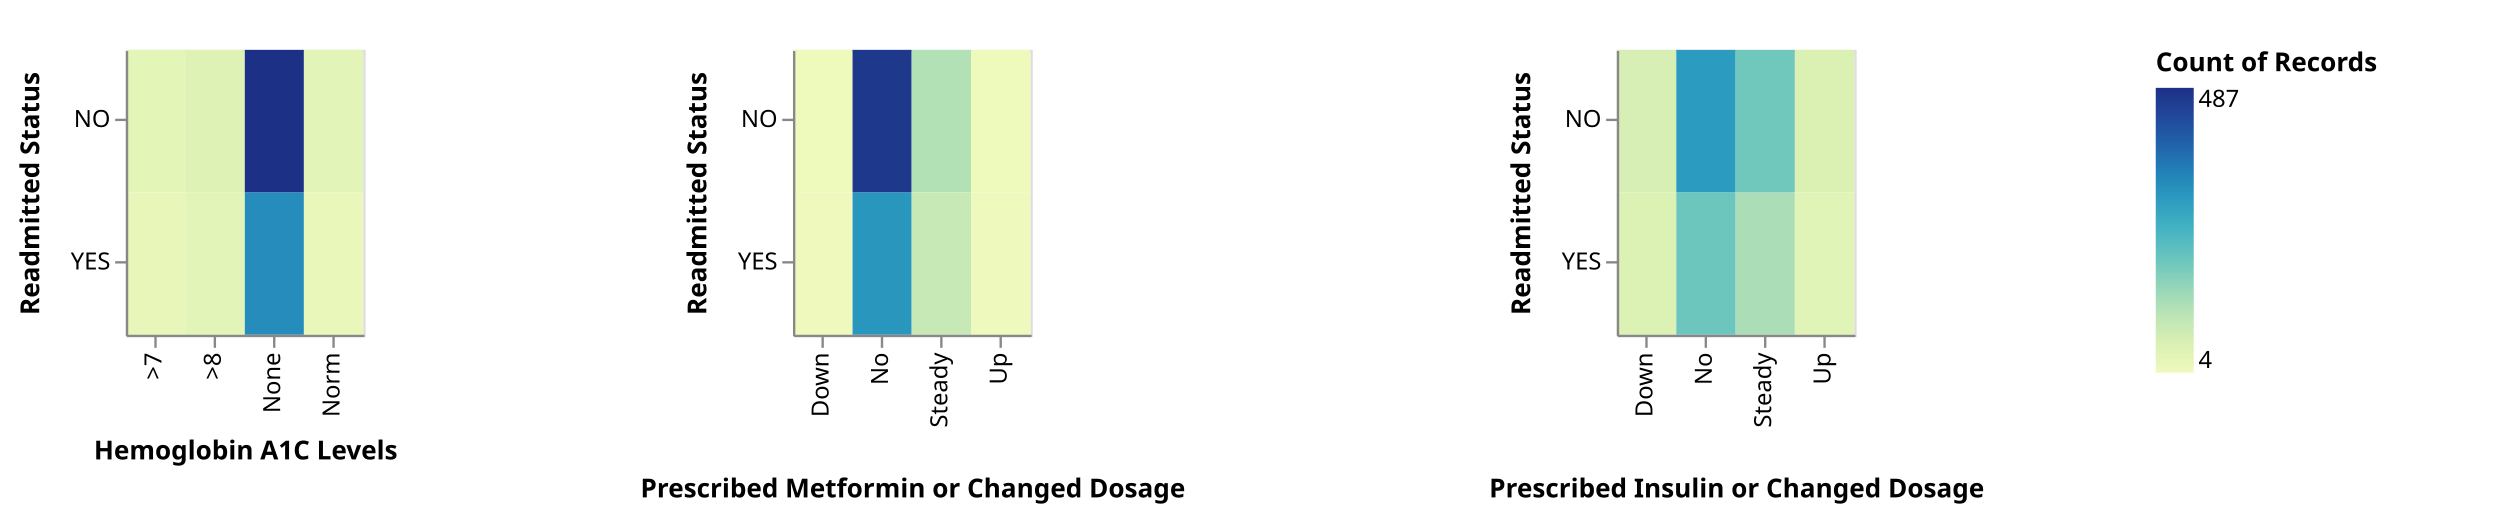
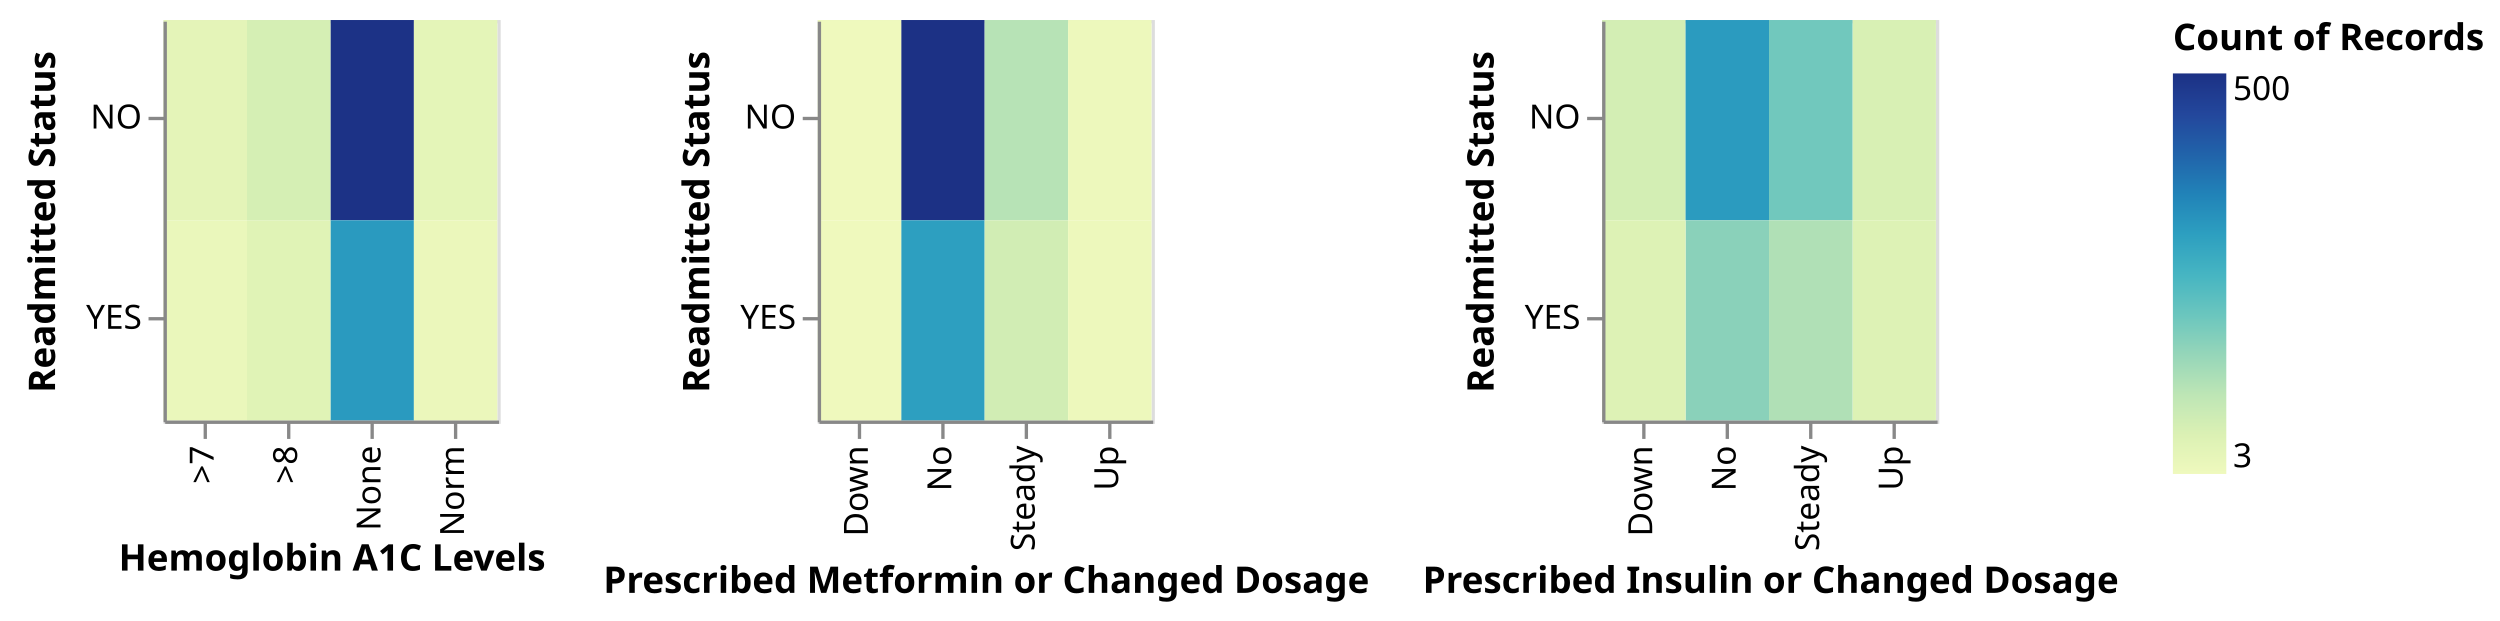
- <svg xmlns="http://www.w3.org/2000/svg" class="marks" width="1053" height="217" viewBox="0 0 1053 217" version="1.1">
+ <svg xmlns="http://www.w3.org/2000/svg" class="marks" width="749" height="186" viewBox="0 0 749 186" version="1.1">
  <defs>
    <linearGradient id="gradient_0" x1="0" x2="0" y1="1" y2="0">
      <stop offset="0" stop-color="rgb(239, 249, 189)" />
      <stop offset="0.095" stop-color="rgb(220, 241, 180)" />
-       <stop offset="0.199" stop-color="rgb(189, 229, 181)" />
-       <stop offset="0.302" stop-color="rgb(147, 213, 185)" />
-       <stop offset="0.406" stop-color="rgb(103, 196, 190)" />
-       <stop offset="0.509" stop-color="rgb(67, 178, 194)" />
-       <stop offset="0.613" stop-color="rgb(43, 154, 191)" />
-       <stop offset="0.716" stop-color="rgb(33, 125, 182)" />
-       <stop offset="0.82" stop-color="rgb(33, 93, 167)" />
-       <stop offset="0.923" stop-color="rgb(33, 66, 151)" />
+       <stop offset="0.195" stop-color="rgb(190, 230, 181)" />
+       <stop offset="0.296" stop-color="rgb(150, 214, 185)" />
+       <stop offset="0.396" stop-color="rgb(107, 198, 190)" />
+       <stop offset="0.497" stop-color="rgb(70, 181, 194)" />
+       <stop offset="0.598" stop-color="rgb(45, 159, 192)" />
+       <stop offset="0.698" stop-color="rgb(33, 131, 184)" />
+       <stop offset="0.799" stop-color="rgb(33, 99, 170)" />
+       <stop offset="0.899" stop-color="rgb(35, 71, 156)" />
      <stop offset="1" stop-color="rgb(28, 49, 133)" />
    </linearGradient>
  </defs>
-   <g transform="translate(53,21)">
+   <g transform="translate(49,6)">
    <g class="mark-group role-frame root">
      <g transform="translate(0,0)">
        <path class="background" d="M0,0h0v120h0Z" style="fill: none;" />
        <g>
          <g class="mark-group role-scope concat_0_group">
            <g transform="translate(0,0)">
              <path class="background" d="M0.5,0.5h100v120h-100Z" style="fill: none; stroke: #ddd;" />
              <g>
                <g class="mark-rect role-mark concat_0_marks">
-                   <path d="M50,60h25v60h-25Z" style="fill: rgb(37, 140, 187);" />
-                   <path d="M75,60h25v60h-25Z" style="fill: rgb(233, 247, 186);" />
-                   <path d="M25,60h25v60h-25Z" style="fill: rgb(226, 244, 183);" />
-                   <path d="M50,0h25v60h-25Z" style="fill: rgb(28, 49, 133);" />
-                   <path d="M75,0h25v60h-25Z" style="fill: rgb(226, 244, 183);" />
-                   <path d="M25,0h25v60h-25Z" style="fill: rgb(222, 242, 181);" />
-                   <path d="M0,60h25v60h-25Z" style="fill: rgb(232, 246, 186);" />
-                   <path d="M0,0h25v60h-25Z" style="fill: rgb(228, 245, 184);" />
+                   <path d="M50,0h25v60h-25Z" style="fill: rgb(28, 50, 134);" />
+                   <path d="M50,60h25v60h-25Z" style="fill: rgb(42, 154, 191);" />
+                   <path d="M0,60h25v60h-25Z" style="fill: rgb(234, 247, 187);" />
+                   <path d="M0,0h25v60h-25Z" style="fill: rgb(228, 244, 184);" />
+                   <path d="M75,0h25v60h-25Z" style="fill: rgb(228, 245, 184);" />
+                   <path d="M25,60h25v60h-25Z" style="fill: rgb(224, 243, 182);" />
+                   <path d="M25,0h25v60h-25Z" style="fill: rgb(213, 239, 180);" />
+                   <path d="M75,60h25v60h-25Z" style="fill: rgb(235, 247, 187);" />
                </g>
                <g class="mark-group role-axis">
                  <g transform="translate(0.5,120.5)">
                    <path class="background" d="M0,0h0v0h0Z" style="pointer-events: none; fill: none;" />
                    <g>
                      <g class="mark-rule role-axis-tick" style="pointer-events: none;">
                        <line transform="translate(12,0)" x2="0" y2="5" style="fill: none; stroke: #888; stroke-width: 1; opacity: 1;" />
                        <line transform="translate(37,0)" x2="0" y2="5" style="fill: none; stroke: #888; stroke-width: 1; opacity: 1;" />
                        <line transform="translate(62,0)" x2="0" y2="5" style="fill: none; stroke: #888; stroke-width: 1; opacity: 1;" />
                        <line transform="translate(87,0)" x2="0" y2="5" style="fill: none; stroke: #888; stroke-width: 1; opacity: 1;" />
                      </g>
                      <g class="mark-text role-axis-label" style="pointer-events: none;">
                        <text text-anchor="end" transform="translate(11.5,7) rotate(270) translate(0,3)" style="font-family: sans-serif; font-size: 10px; fill: #000; opacity: 1;">&gt;7</text>
                        <text text-anchor="end" transform="translate(36.5,7) rotate(270) translate(0,3)" style="font-family: sans-serif; font-size: 10px; fill: #000; opacity: 1;">&gt;8</text>
                        <text text-anchor="end" transform="translate(61.5,7) rotate(270) translate(0,3)" style="font-family: sans-serif; font-size: 10px; fill: #000; opacity: 1;">None</text>
                        <text text-anchor="end" transform="translate(86.5,7) rotate(270) translate(0,3)" style="font-family: sans-serif; font-size: 10px; fill: #000; opacity: 1;">Norm</text>
                      </g>
                      <g class="mark-rule role-axis-domain" style="pointer-events: none;">
                        <line transform="translate(0,0)" x2="100" y2="0" style="fill: none; stroke: #888; stroke-width: 1; opacity: 1;" />
                      </g>
                      <g class="mark-text role-axis-title" style="pointer-events: none;">
-                         <text text-anchor="middle" transform="translate(50,52)" style="font-family: sans-serif; font-size: 11px; font-weight: bold; fill: #000; opacity: 1;">Hemoglobin A1C Levels</text>
+                         <text text-anchor="middle" transform="translate(50,44.44336)" style="font-family: sans-serif; font-size: 11px; font-weight: bold; fill: #000; opacity: 1;">Hemoglobin A1C Levels</text>
                      </g>
                    </g>
                  </g>
                </g>
                <g class="mark-group role-axis">
                  <g transform="translate(0.5,0.5)">
                    <path class="background" d="M0,0h0v0h0Z" style="pointer-events: none; fill: none;" />
                    <g>
                      <g class="mark-rule role-axis-tick" style="pointer-events: none;">
                        <line transform="translate(0,29)" x2="-5" y2="0" style="fill: none; stroke: #888; stroke-width: 1; opacity: 1;" />
                        <line transform="translate(0,89)" x2="-5" y2="0" style="fill: none; stroke: #888; stroke-width: 1; opacity: 1;" />
                      </g>
                      <g class="mark-text role-axis-label" style="pointer-events: none;">
                        <text text-anchor="end" transform="translate(-7,32)" style="font-family: sans-serif; font-size: 10px; fill: #000; opacity: 1;">NO</text>
                        <text text-anchor="end" transform="translate(-7,92)" style="font-family: sans-serif; font-size: 10px; fill: #000; opacity: 1;">YES</text>
                      </g>
                      <g class="mark-rule role-axis-domain" style="pointer-events: none;">
                        <line transform="translate(0,0)" x2="0" y2="120" style="fill: none; stroke: #888; stroke-width: 1; opacity: 1;" />
                      </g>
                      <g class="mark-text role-axis-title" style="pointer-events: none;">
-                         <text text-anchor="middle" transform="translate(-35,60) rotate(-90) translate(0,-2)" style="font-family: sans-serif; font-size: 11px; font-weight: bold; fill: #000; opacity: 1;">Readmitted Status</text>
+                         <text text-anchor="middle" transform="translate(-31.00977,60) rotate(-90) translate(0,-2)" style="font-family: sans-serif; font-size: 11px; font-weight: bold; fill: #000; opacity: 1;">Readmitted Status</text>
                      </g>
                    </g>
                  </g>
                </g>
              </g>
            </g>
          </g>
          <g class="mark-group role-scope concat_1_group">
-             <g transform="translate(281,0)">
+             <g transform="translate(196,0)">
              <path class="background" d="M0.5,0.5h100v120h-100Z" style="fill: none; stroke: #ddd;" />
              <g>
                <g class="mark-rect role-mark concat_1_marks">
-                   <path d="M25,60h25v60h-25Z" style="fill: rgb(41, 150, 190);" />
-                   <path d="M25,0h25v60h-25Z" style="fill: rgb(30, 56, 140);" />
-                   <path d="M50,0h25v60h-25Z" style="fill: rgb(179, 225, 182);" />
-                   <path d="M50,60h25v60h-25Z" style="fill: rgb(199, 233, 181);" />
-                   <path d="M75,0h25v60h-25Z" style="fill: rgb(238, 249, 188);" />
-                   <path d="M0,0h25v60h-25Z" style="fill: rgb(238, 249, 188);" />
-                   <path d="M75,60h25v60h-25Z" style="fill: rgb(238, 249, 189);" />
+                   <path d="M25,0h25v60h-25Z" style="fill: rgb(28, 49, 133);" />
+                   <path d="M25,60h25v60h-25Z" style="fill: rgb(45, 159, 192);" />
+                   <path d="M50,0h25v60h-25Z" style="fill: rgb(183, 227, 182);" />
+                   <path d="M0,0h25v60h-25Z" style="fill: rgb(239, 249, 189);" />
+                   <path d="M50,60h25v60h-25Z" style="fill: rgb(209, 237, 180);" />
                  <path d="M0,60h25v60h-25Z" style="fill: rgb(239, 249, 189);" />
+                   <path d="M75,0h25v60h-25Z" style="fill: rgb(237, 248, 188);" />
+                   <path d="M75,60h25v60h-25Z" style="fill: rgb(237, 248, 188);" />
                </g>
                <g class="mark-group role-axis">
                  <g transform="translate(0.5,120.5)">
                    <path class="background" d="M0,0h0v0h0Z" style="pointer-events: none; fill: none;" />
                    <g>
                      <g class="mark-rule role-axis-tick" style="pointer-events: none;">
                        <line transform="translate(12,0)" x2="0" y2="5" style="fill: none; stroke: #888; stroke-width: 1; opacity: 1;" />
                        <line transform="translate(37,0)" x2="0" y2="5" style="fill: none; stroke: #888; stroke-width: 1; opacity: 1;" />
                        <line transform="translate(62,0)" x2="0" y2="5" style="fill: none; stroke: #888; stroke-width: 1; opacity: 1;" />
                        <line transform="translate(87,0)" x2="0" y2="5" style="fill: none; stroke: #888; stroke-width: 1; opacity: 1;" />
                      </g>
                      <g class="mark-text role-axis-label" style="pointer-events: none;">
                        <text text-anchor="end" transform="translate(11.5,7) rotate(270) translate(0,3)" style="font-family: sans-serif; font-size: 10px; fill: #000; opacity: 1;">Down</text>
                        <text text-anchor="end" transform="translate(36.5,7) rotate(270) translate(0,3)" style="font-family: sans-serif; font-size: 10px; fill: #000; opacity: 1;">No</text>
                        <text text-anchor="end" transform="translate(61.5,7) rotate(270) translate(0,3)" style="font-family: sans-serif; font-size: 10px; fill: #000; opacity: 1;">Steady</text>
                        <text text-anchor="end" transform="translate(86.5,7) rotate(270) translate(0,3)" style="font-family: sans-serif; font-size: 10px; fill: #000; opacity: 1;">Up</text>
                      </g>
                      <g class="mark-rule role-axis-domain" style="pointer-events: none;">
                        <line transform="translate(0,0)" x2="100" y2="0" style="fill: none; stroke: #888; stroke-width: 1; opacity: 1;" />
                      </g>
                      <g class="mark-text role-axis-title" style="pointer-events: none;">
-                         <text text-anchor="middle" transform="translate(50,68)" style="font-family: sans-serif; font-size: 11px; font-weight: bold; fill: #000; opacity: 1;">Prescribed Metformin or Changed Dosage</text>
+                         <text text-anchor="middle" transform="translate(50,51.13281)" style="font-family: sans-serif; font-size: 11px; font-weight: bold; fill: #000; opacity: 1;">Prescribed Metformin or Changed Dosage</text>
                      </g>
                    </g>
                  </g>
                </g>
                <g class="mark-group role-axis">
                  <g transform="translate(0.5,0.5)">
                    <path class="background" d="M0,0h0v0h0Z" style="pointer-events: none; fill: none;" />
                    <g>
                      <g class="mark-rule role-axis-tick" style="pointer-events: none;">
                        <line transform="translate(0,29)" x2="-5" y2="0" style="fill: none; stroke: #888; stroke-width: 1; opacity: 1;" />
                        <line transform="translate(0,89)" x2="-5" y2="0" style="fill: none; stroke: #888; stroke-width: 1; opacity: 1;" />
                      </g>
                      <g class="mark-text role-axis-label" style="pointer-events: none;">
                        <text text-anchor="end" transform="translate(-7,32)" style="font-family: sans-serif; font-size: 10px; fill: #000; opacity: 1;">NO</text>
                        <text text-anchor="end" transform="translate(-7,92)" style="font-family: sans-serif; font-size: 10px; fill: #000; opacity: 1;">YES</text>
                      </g>
                      <g class="mark-rule role-axis-domain" style="pointer-events: none;">
                        <line transform="translate(0,0)" x2="0" y2="120" style="fill: none; stroke: #888; stroke-width: 1; opacity: 1;" />
                      </g>
                      <g class="mark-text role-axis-title" style="pointer-events: none;">
-                         <text text-anchor="middle" transform="translate(-35,60) rotate(-90) translate(0,-2)" style="font-family: sans-serif; font-size: 11px; font-weight: bold; fill: #000; opacity: 1;">Readmitted Status</text>
+                         <text text-anchor="middle" transform="translate(-31.00977,60) rotate(-90) translate(0,-2)" style="font-family: sans-serif; font-size: 11px; font-weight: bold; fill: #000; opacity: 1;">Readmitted Status</text>
                      </g>
                    </g>
                  </g>
                </g>
              </g>
            </g>
          </g>
          <g class="mark-group role-scope concat_2_group">
-             <g transform="translate(628,0)">
+             <g transform="translate(431,0)">
              <path class="background" d="M0.5,0.5h100v120h-100Z" style="fill: none; stroke: #ddd;" />
              <g>
                <g class="mark-rect role-mark concat_2_marks">
-                   <path d="M50,60h25v60h-25Z" style="fill: rgb(171, 222, 183);" />
-                   <path d="M25,60h25v60h-25Z" style="fill: rgb(108, 198, 190);" />
-                   <path d="M0,60h25v60h-25Z" style="fill: rgb(220, 242, 181);" />
-                   <path d="M50,0h25v60h-25Z" style="fill: rgb(112, 200, 189);" />
-                   <path d="M25,0h25v60h-25Z" style="fill: rgb(43, 156, 191);" />
-                   <path d="M75,0h25v60h-25Z" style="fill: rgb(219, 241, 180);" />
-                   <path d="M75,60h25v60h-25Z" style="fill: rgb(225, 244, 183);" />
-                   <path d="M0,0h25v60h-25Z" style="fill: rgb(215, 239, 180);" />
+                   <path d="M75,0h25v60h-25Z" style="fill: rgb(216, 240, 180);" />
+                   <path d="M0,0h25v60h-25Z" style="fill: rgb(211, 238, 180);" />
+                   <path d="M50,0h25v60h-25Z" style="fill: rgb(113, 200, 189);" />
+                   <path d="M75,60h25v60h-25Z" style="fill: rgb(221, 242, 181);" />
+                   <path d="M50,60h25v60h-25Z" style="fill: rgb(176, 224, 182);" />
+                   <path d="M25,0h25v60h-25Z" style="fill: rgb(43, 155, 191);" />
+                   <path d="M25,60h25v60h-25Z" style="fill: rgb(138, 209, 186);" />
+                   <path d="M0,60h25v60h-25Z" style="fill: rgb(221, 242, 181);" />
                </g>
                <g class="mark-group role-axis">
                  <g transform="translate(0.5,120.5)">
                    <path class="background" d="M0,0h0v0h0Z" style="pointer-events: none; fill: none;" />
                    <g>
                      <g class="mark-rule role-axis-tick" style="pointer-events: none;">
                        <line transform="translate(12,0)" x2="0" y2="5" style="fill: none; stroke: #888; stroke-width: 1; opacity: 1;" />
                        <line transform="translate(37,0)" x2="0" y2="5" style="fill: none; stroke: #888; stroke-width: 1; opacity: 1;" />
                        <line transform="translate(62,0)" x2="0" y2="5" style="fill: none; stroke: #888; stroke-width: 1; opacity: 1;" />
                        <line transform="translate(87,0)" x2="0" y2="5" style="fill: none; stroke: #888; stroke-width: 1; opacity: 1;" />
                      </g>
                      <g class="mark-text role-axis-label" style="pointer-events: none;">
                        <text text-anchor="end" transform="translate(11.5,7) rotate(270) translate(0,3)" style="font-family: sans-serif; font-size: 10px; fill: #000; opacity: 1;">Down</text>
                        <text text-anchor="end" transform="translate(36.5,7) rotate(270) translate(0,3)" style="font-family: sans-serif; font-size: 10px; fill: #000; opacity: 1;">No</text>
                        <text text-anchor="end" transform="translate(61.5,7) rotate(270) translate(0,3)" style="font-family: sans-serif; font-size: 10px; fill: #000; opacity: 1;">Steady</text>
                        <text text-anchor="end" transform="translate(86.5,7) rotate(270) translate(0,3)" style="font-family: sans-serif; font-size: 10px; fill: #000; opacity: 1;">Up</text>
                      </g>
                      <g class="mark-rule role-axis-domain" style="pointer-events: none;">
                        <line transform="translate(0,0)" x2="100" y2="0" style="fill: none; stroke: #888; stroke-width: 1; opacity: 1;" />
                      </g>
                      <g class="mark-text role-axis-title" style="pointer-events: none;">
-                         <text text-anchor="middle" transform="translate(50,68)" style="font-family: sans-serif; font-size: 11px; font-weight: bold; fill: #000; opacity: 1;">Prescribed Insulin or Changed Dosage</text>
+                         <text text-anchor="middle" transform="translate(50,51.13281)" style="font-family: sans-serif; font-size: 11px; font-weight: bold; fill: #000; opacity: 1;">Prescribed Insulin or Changed Dosage</text>
                      </g>
                    </g>
                  </g>
                </g>
                <g class="mark-group role-axis">
                  <g transform="translate(0.5,0.5)">
                    <path class="background" d="M0,0h0v0h0Z" style="pointer-events: none; fill: none;" />
                    <g>
                      <g class="mark-rule role-axis-tick" style="pointer-events: none;">
                        <line transform="translate(0,29)" x2="-5" y2="0" style="fill: none; stroke: #888; stroke-width: 1; opacity: 1;" />
                        <line transform="translate(0,89)" x2="-5" y2="0" style="fill: none; stroke: #888; stroke-width: 1; opacity: 1;" />
                      </g>
                      <g class="mark-text role-axis-label" style="pointer-events: none;">
                        <text text-anchor="end" transform="translate(-7,32)" style="font-family: sans-serif; font-size: 10px; fill: #000; opacity: 1;">NO</text>
                        <text text-anchor="end" transform="translate(-7,92)" style="font-family: sans-serif; font-size: 10px; fill: #000; opacity: 1;">YES</text>
                      </g>
                      <g class="mark-rule role-axis-domain" style="pointer-events: none;">
                        <line transform="translate(0,0)" x2="0" y2="120" style="fill: none; stroke: #888; stroke-width: 1; opacity: 1;" />
                      </g>
                      <g class="mark-text role-axis-title" style="pointer-events: none;">
-                         <text text-anchor="middle" transform="translate(-35,60) rotate(-90) translate(0,-2)" style="font-family: sans-serif; font-size: 11px; font-weight: bold; fill: #000; opacity: 1;">Readmitted Status</text>
+                         <text text-anchor="middle" transform="translate(-31.00977,60) rotate(-90) translate(0,-2)" style="font-family: sans-serif; font-size: 11px; font-weight: bold; fill: #000; opacity: 1;">Readmitted Status</text>
                      </g>
                    </g>
                  </g>
                </g>
              </g>
            </g>
          </g>
          <g class="mark-group role-legend">
-             <g transform="translate(855,0)">
-               <path class="background" d="M0,0h140v136h-140Z" style="pointer-events: none; fill: none;" />
+             <g transform="translate(602,0)">
+               <path class="background" d="M0,0h93v136h-93Z" style="pointer-events: none; fill: none;" />
              <g>
                <g class="mark-group role-legend-entry">
                  <g transform="translate(0,16)">
                    <path class="background" d="M0,0h0v0h0Z" style="pointer-events: none; fill: none;" />
                    <g>
                      <g class="mark-rect role-legend-gradient" style="pointer-events: none;">
                        <path d="M0,0h16v120h-16Z" style="fill: url(#gradient_0); stroke: #ddd; stroke-width: 0; opacity: 1;" />
                      </g>
                      <g class="mark-text role-legend-label" style="pointer-events: none;">
-                         <text text-anchor="start" transform="translate(18,118)" style="font-family: sans-serif; font-size: 10px; fill: #000; opacity: 1;">4</text>
-                         <text text-anchor="start" transform="translate(18,8)" style="font-family: sans-serif; font-size: 10px; fill: #000; opacity: 1;">487</text>
+                         <text text-anchor="start" transform="translate(18,118)" style="font-family: sans-serif; font-size: 10px; fill: #000; opacity: 1;">3</text>
+                         <text text-anchor="start" transform="translate(18,8)" style="font-family: sans-serif; font-size: 10px; fill: #000; opacity: 1;">500</text>
                      </g>
                    </g>
                  </g>
                </g>
                <g class="mark-text role-legend-title" style="pointer-events: none;">
                  <text text-anchor="start" transform="translate(0,9)" style="font-family: sans-serif; font-size: 11px; font-weight: bold; fill: #000; opacity: 1;">Count of Records</text>
                </g>
              </g>
            </g>
          </g>
        </g>
      </g>
    </g>
  </g>
</svg>
